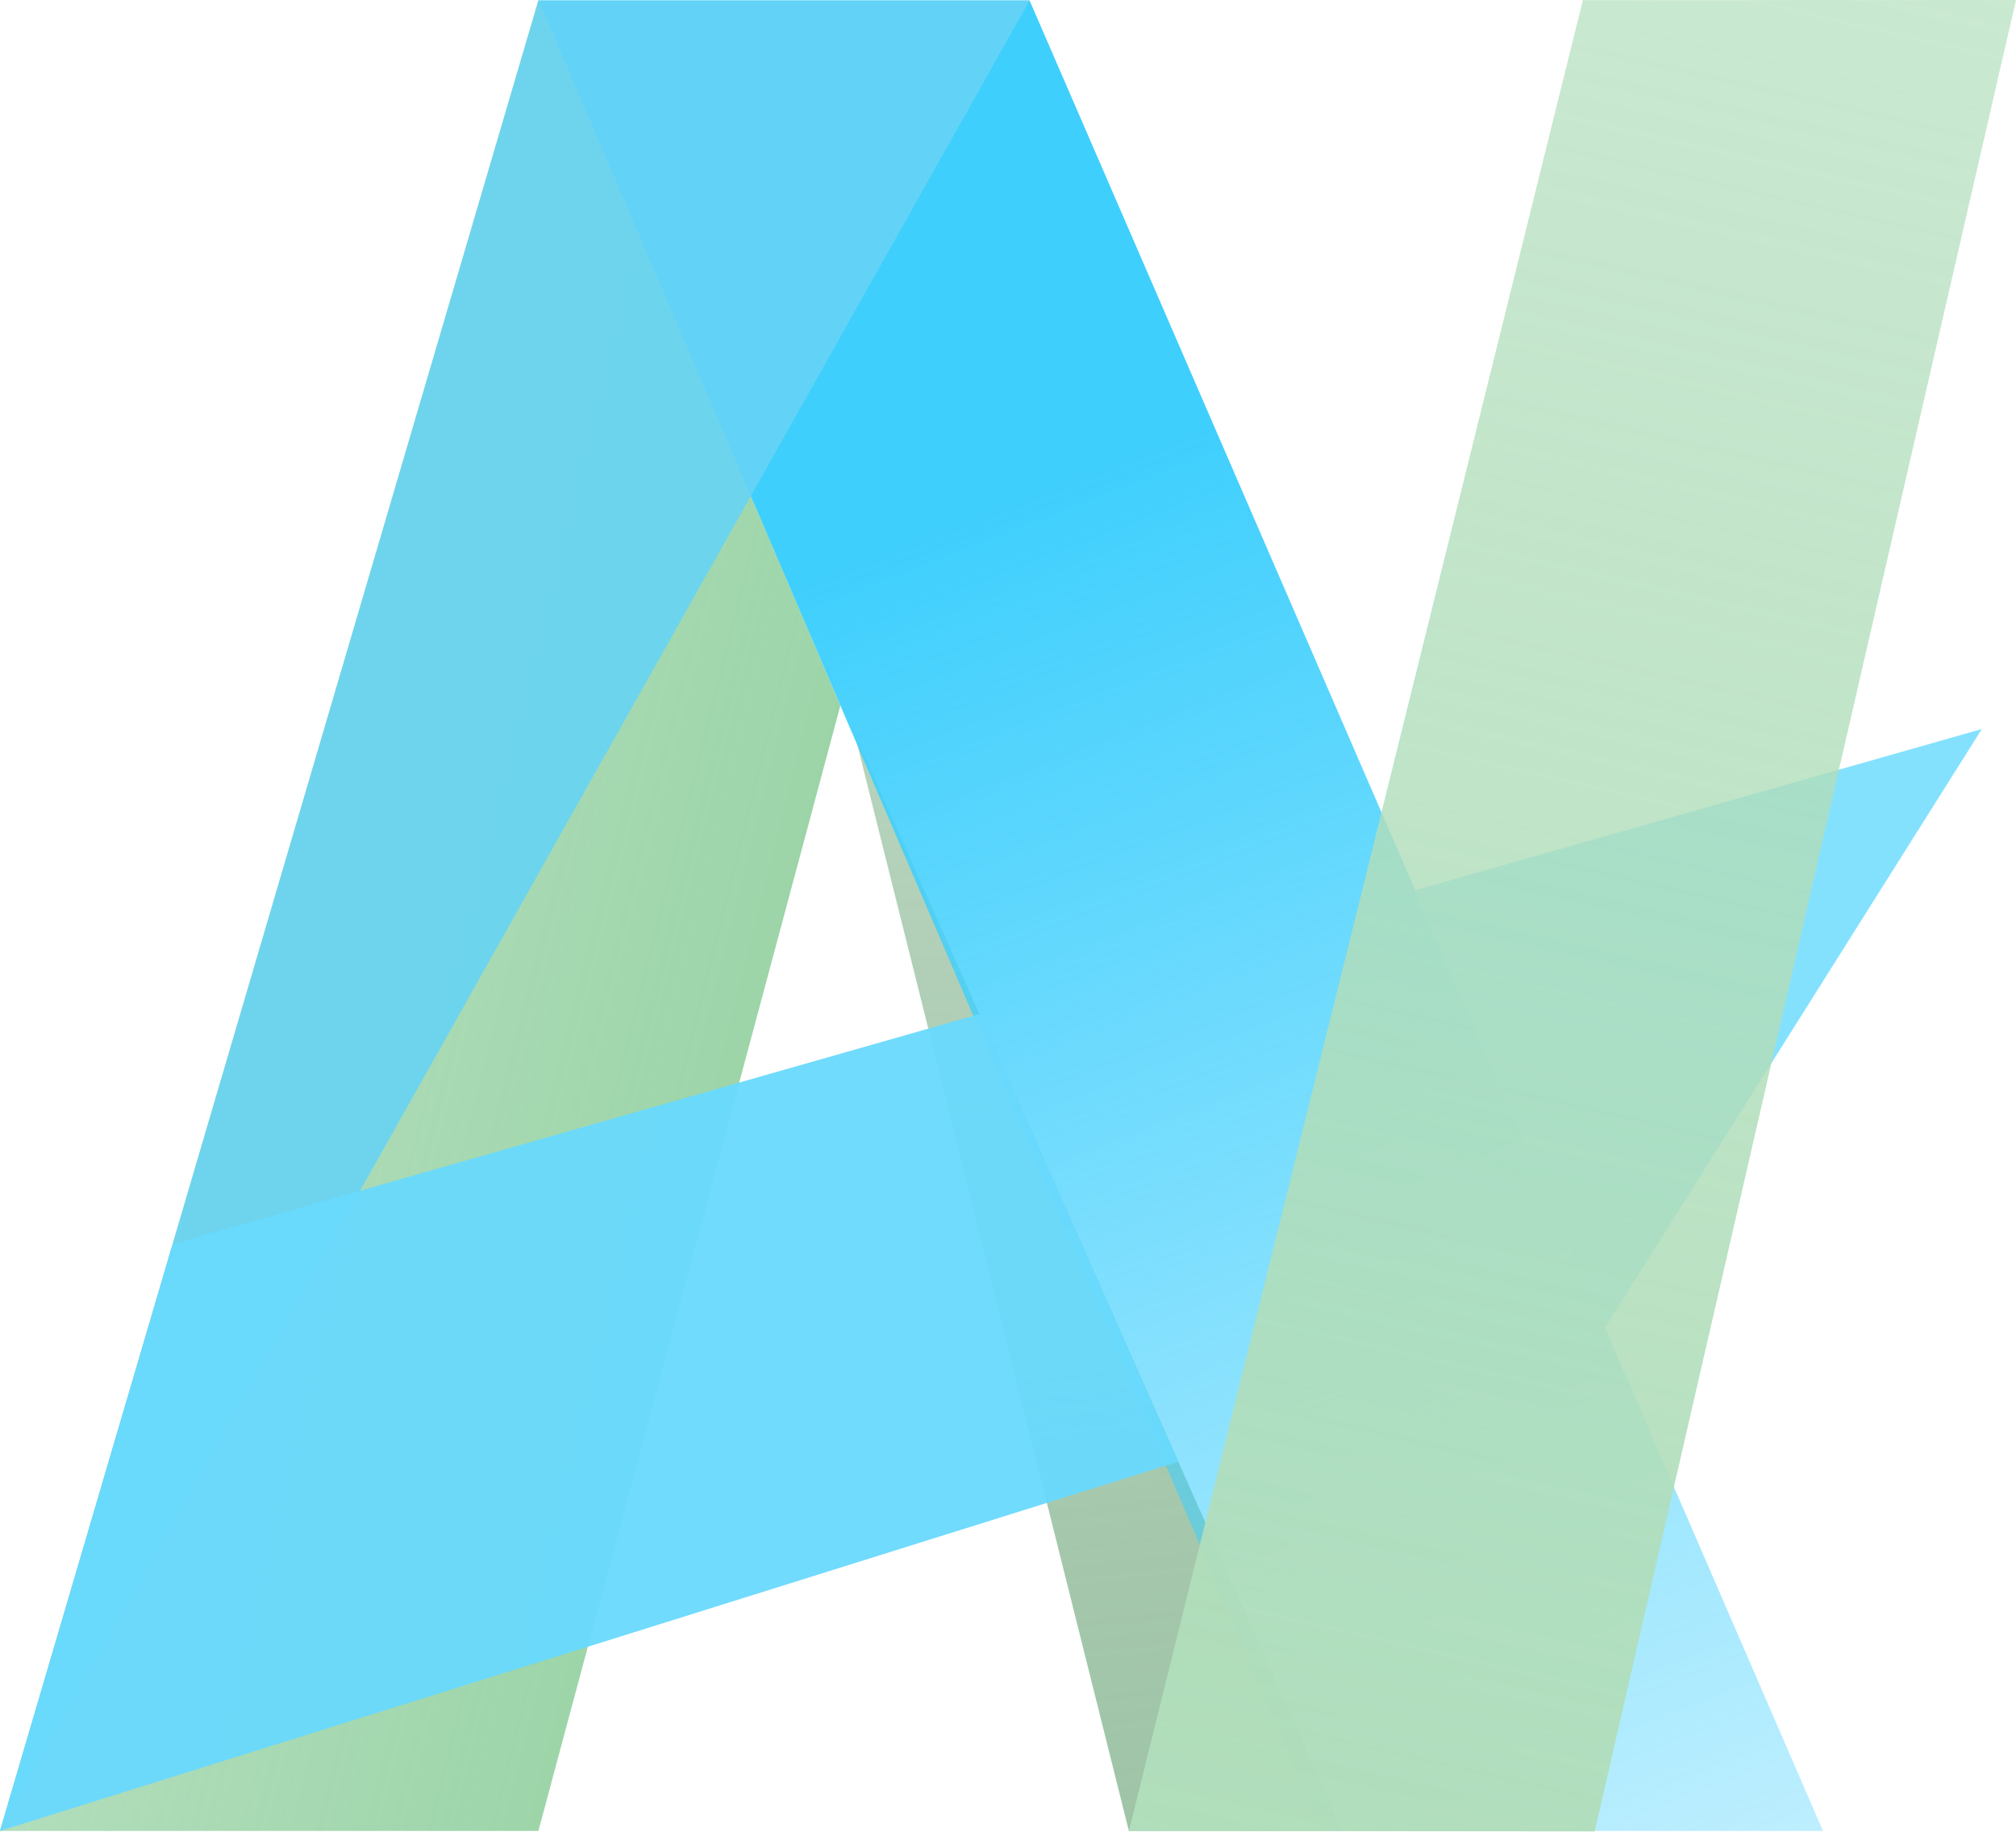
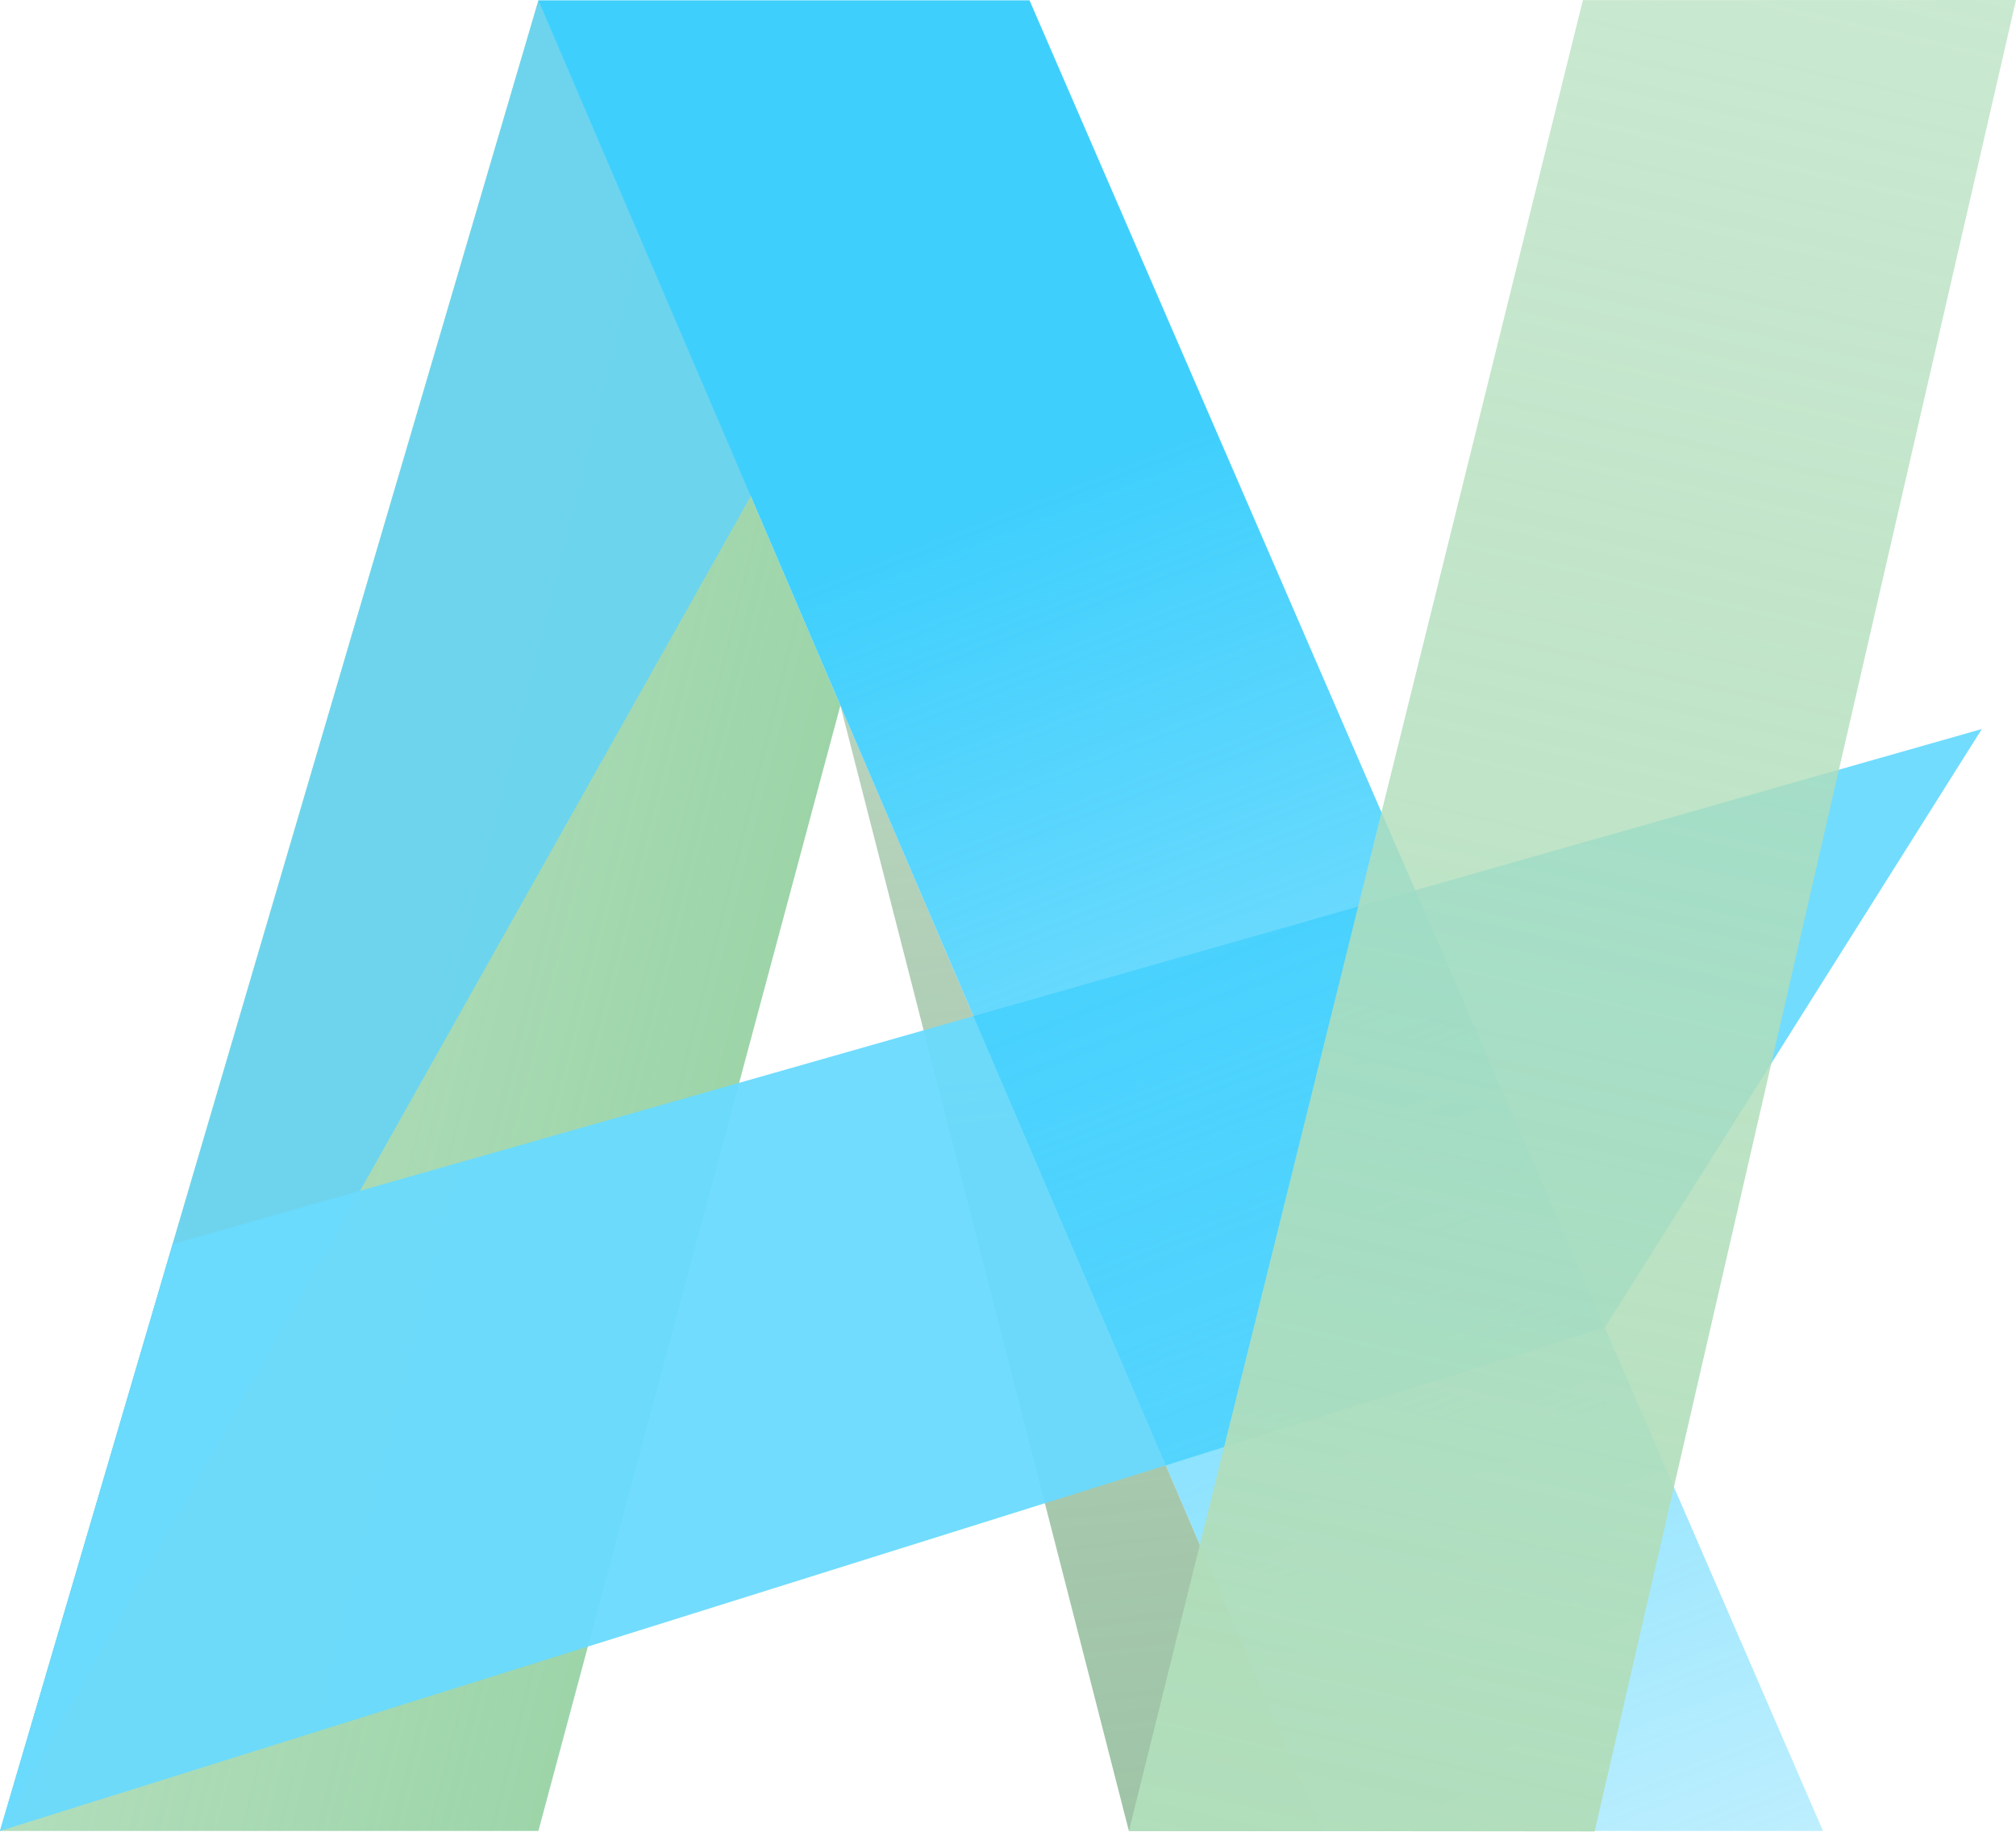
<svg xmlns="http://www.w3.org/2000/svg" width="264.302" height="240.119" viewBox="0 0 264.302 240.119" fill="none" version="1.1" id="svg954">
  <defs id="defs952">
    <linearGradient id="paint0_linear_3_17" x1="310.992" y1="258.835" x2="273.044" y2="-91.588" gradientUnits="userSpaceOnUse" gradientTransform="translate(-3)">
      <stop stop-color="#9AC1A2" id="stop932" />
      <stop offset="1" stop-color="#9AC1A2" stop-opacity="0.44" id="stop934" />
    </linearGradient>
    <linearGradient id="paint1_linear_3_17" x1="71.091" y1="10.423" x2="207.298" y2="359.692" gradientUnits="userSpaceOnUse" gradientTransform="translate(-3)">
      <stop offset="0.213" stop-color="#3FCFFD" id="stop937" />
      <stop offset="0.754" stop-color="#3FCFFD" stop-opacity="0.34" id="stop939" />
    </linearGradient>
    <linearGradient id="paint2_linear_3_17" x1="202.656" y1="118.821" x2="1.948" y2="68.296" gradientUnits="userSpaceOnUse" gradientTransform="translate(-3)">
      <stop offset="0.083" stop-color="#86CB95" id="stop942" />
      <stop offset="1" stop-color="#86CB95" stop-opacity="0.53" id="stop944" />
    </linearGradient>
    <linearGradient id="paint3_linear_3_17" x1="192" y1="270" x2="269" y2="-67" gradientUnits="userSpaceOnUse" gradientTransform="translate(-3)">
      <stop stop-color="#B1DEBB" id="stop947" />
      <stop offset="1" stop-color="#B1DEBB" stop-opacity="0.6" id="stop949" />
    </linearGradient>
  </defs>
-   <g id="layer3" transform="translate(0,-5.939682)">
-     <path d="M 176,246 112,102 148,246 Z" fill="url(#paint0_linear_3_17)" id="path914" style="fill:url(#paint0_linear_3_17)" />
-     <path id="path916" style="fill:url(#paint1_linear_3_17)" d="M 70.586,6 110.176,98.445 129.34,143.189 151.459,194.842 173.367,246 H 239 L 208.479,175.58 186.99,126 134.979,6 Z" />
+   <g id="layer3" transform="translate(0,-5.939682)" style="display:inline">
+     <path d="M 173.367,246 110.176,98.445 148,246 Z" fill="url(#paint0_linear_3_17)" id="path914" style="fill:url(#paint0_linear_3_17)" />
    <path d="M 70.585,6 20.711,175.581 0,246 H 70.585 L 77.62,219.782 95.46,153.292 110.176,98.445 Z" fill="url(#paint2_linear_3_17)" id="path920" style="fill:url(#paint2_linear_3_17)" />
-     <path d="M 134.979,6 0,246 70.585,6 Z" fill="#66d3f4" fill-opacity="0.89" id="path924" />
-     <path d="M 154.478,197.588 0,246 22.63,169.065 128.402,138.899 Z" fill="#69dafd" fill-opacity="0.95" id="path926" />
-     <path d="M 210.399,180.007 185.547,122.667 259.825,101.521 Z" fill="#69dafd" fill-opacity="0.82" id="path928" />
+   </g>
+   <g id="layer5" style="display:inline">
+     <path d="M 134.979,6 0,246 70.585,6 Z" fill="#66d3f4" fill-opacity="0.89" id="path924" transform="translate(0,-5.939682)" />
+   </g>
+   <g id="layer2" style="display:inline">
+     <path d="M 210.399,180.007 0,246 22.63,169.065 185.547,122.667 259.825,101.521 Z" fill="#69dafd" fill-opacity="0.82" id="path928" transform="translate(0,-5.939682)" style="display:inline;fill:#69dafd;fill-opacity:0.949" />
+   </g>
+   <g id="layer1" style="display:inline">
+     <path id="path916" style="opacity:1;fill:url(#paint1_linear_3_17)" d="M 70.586,6 110.176,98.445 129.34,143.189 151.459,194.842 173.367,246 H 239 L 208.479,175.58 186.99,126 134.979,6 Z" transform="translate(0,-5.939682)" />
  </g>
  <g id="layer4" style="display:inline" transform="translate(0,-5.939682)">
    <path d="M 207.52,5.957 148,246 209.064,246.058 264.302,5.94 Z" fill="url(#paint3_linear_3_17)" id="path930" style="fill:url(#paint3_linear_3_17)" />
  </g>
</svg>
